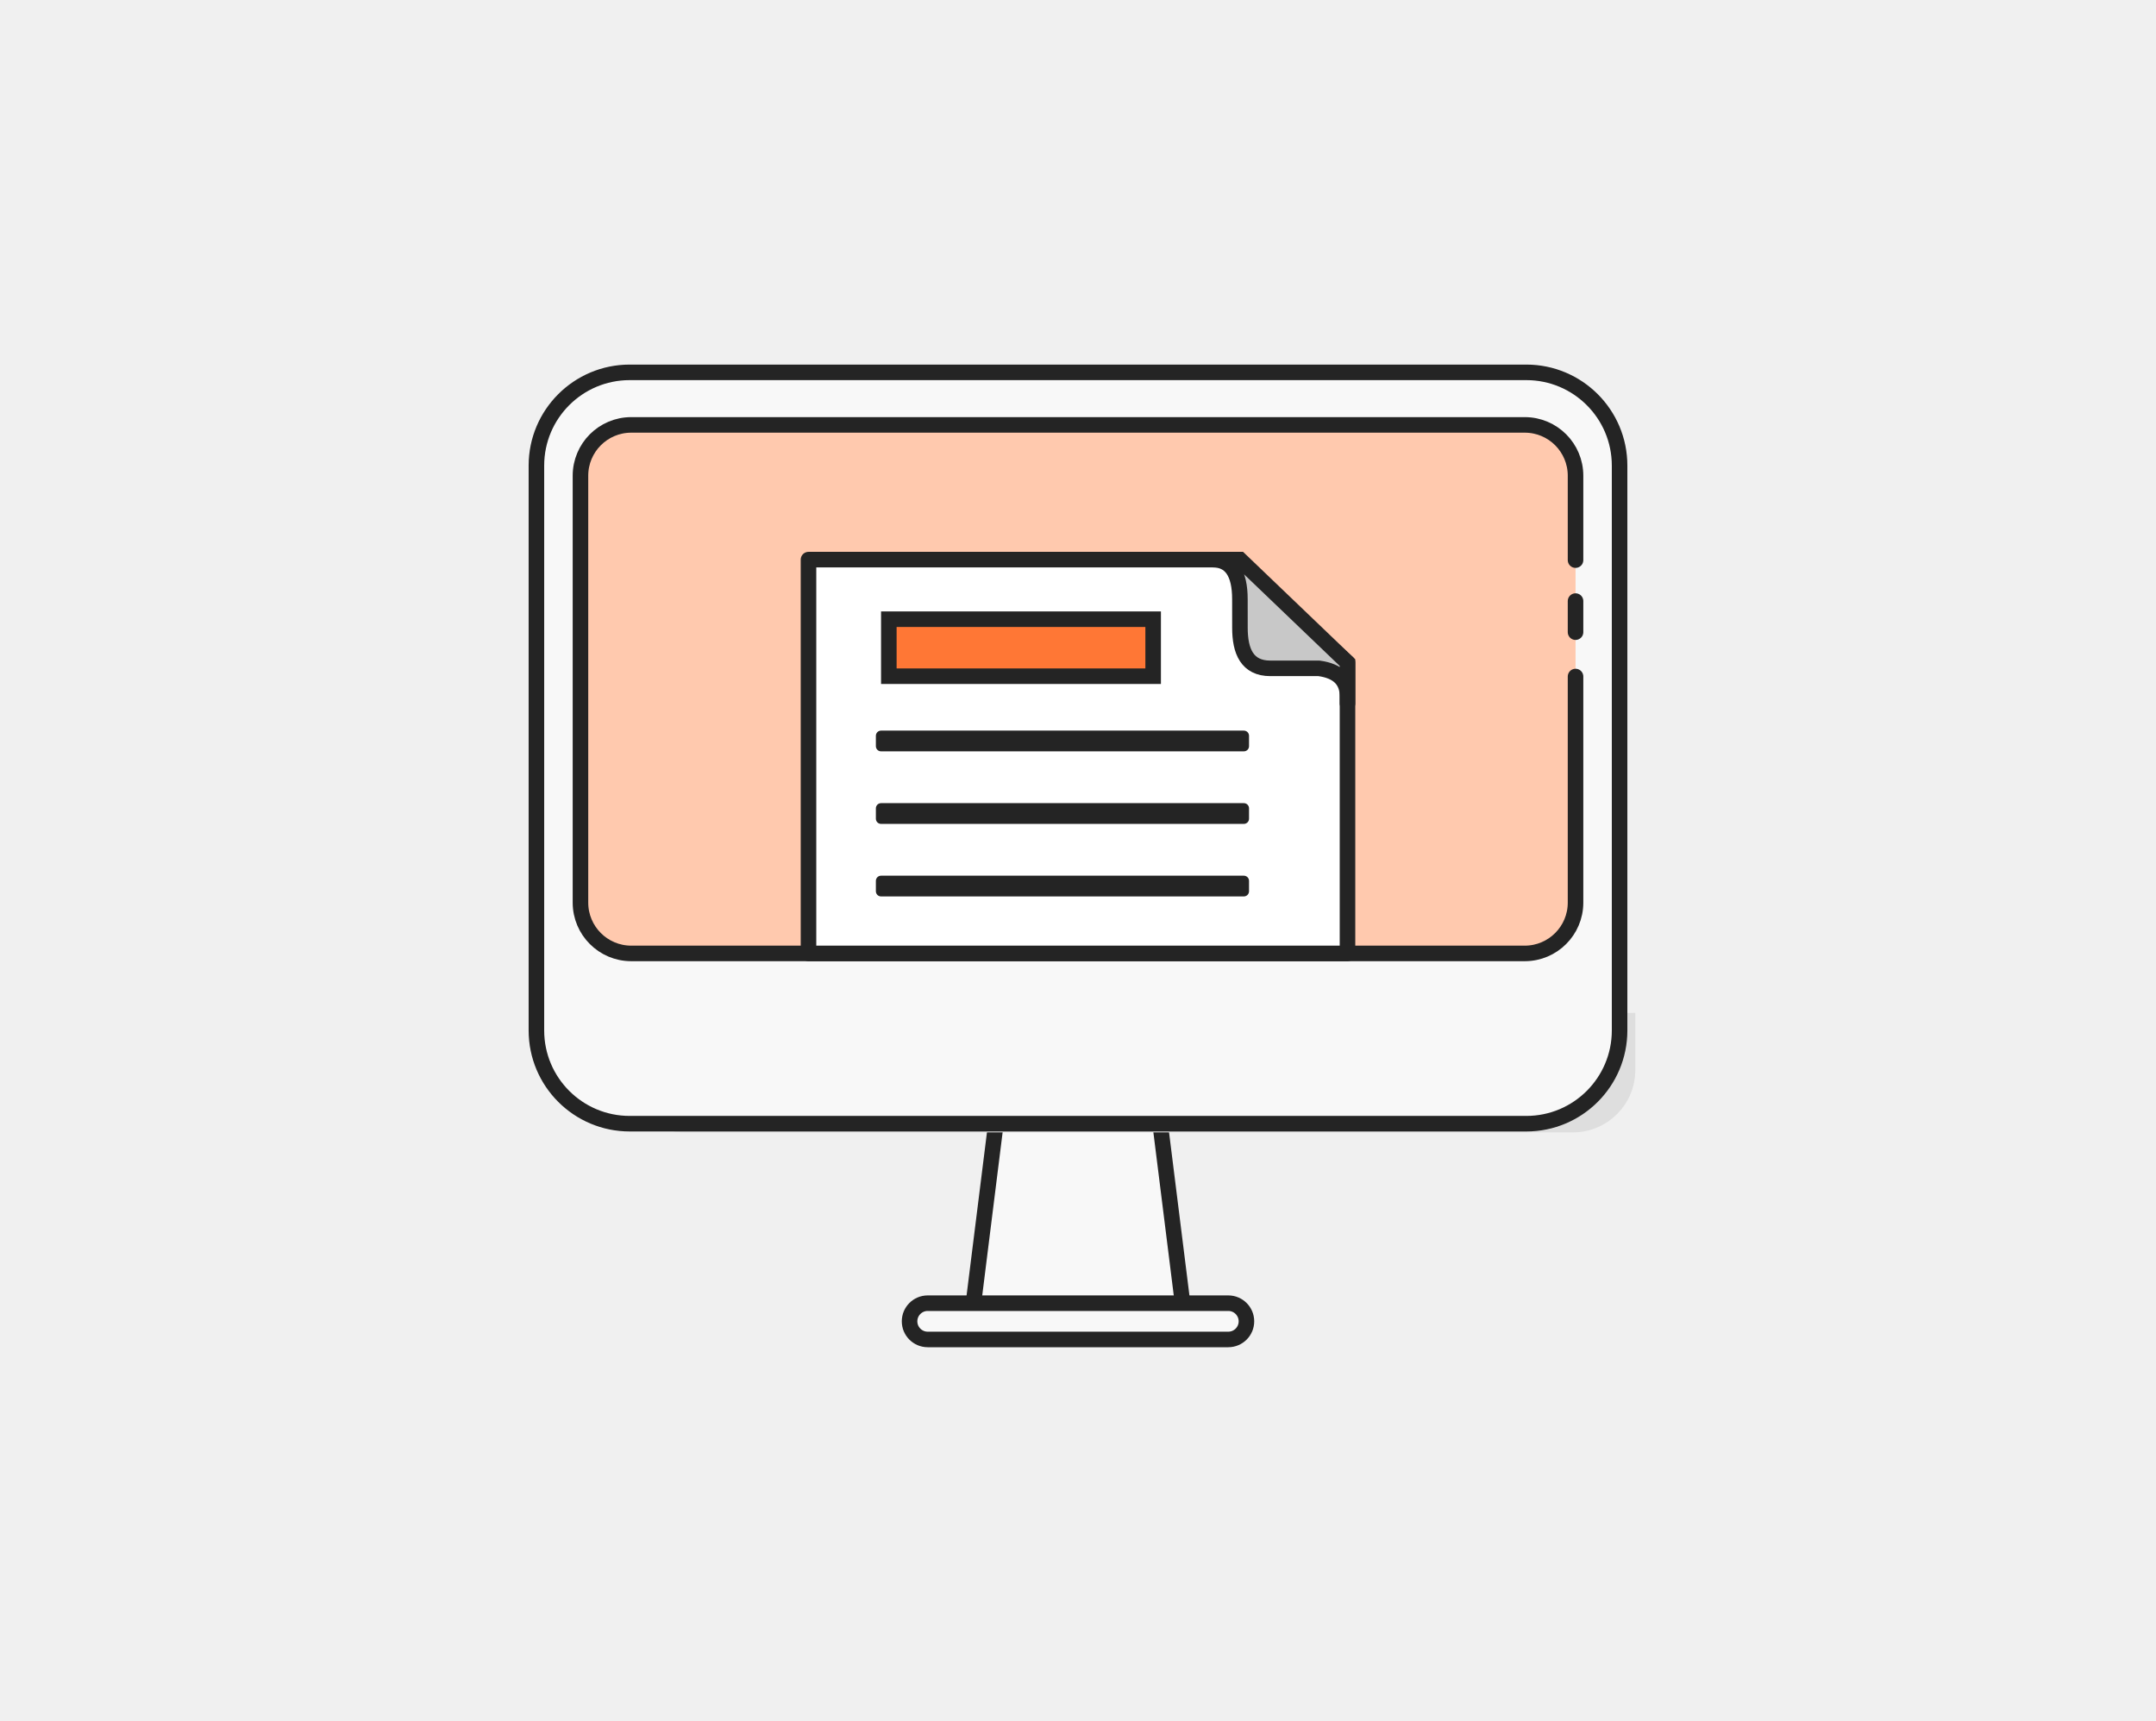
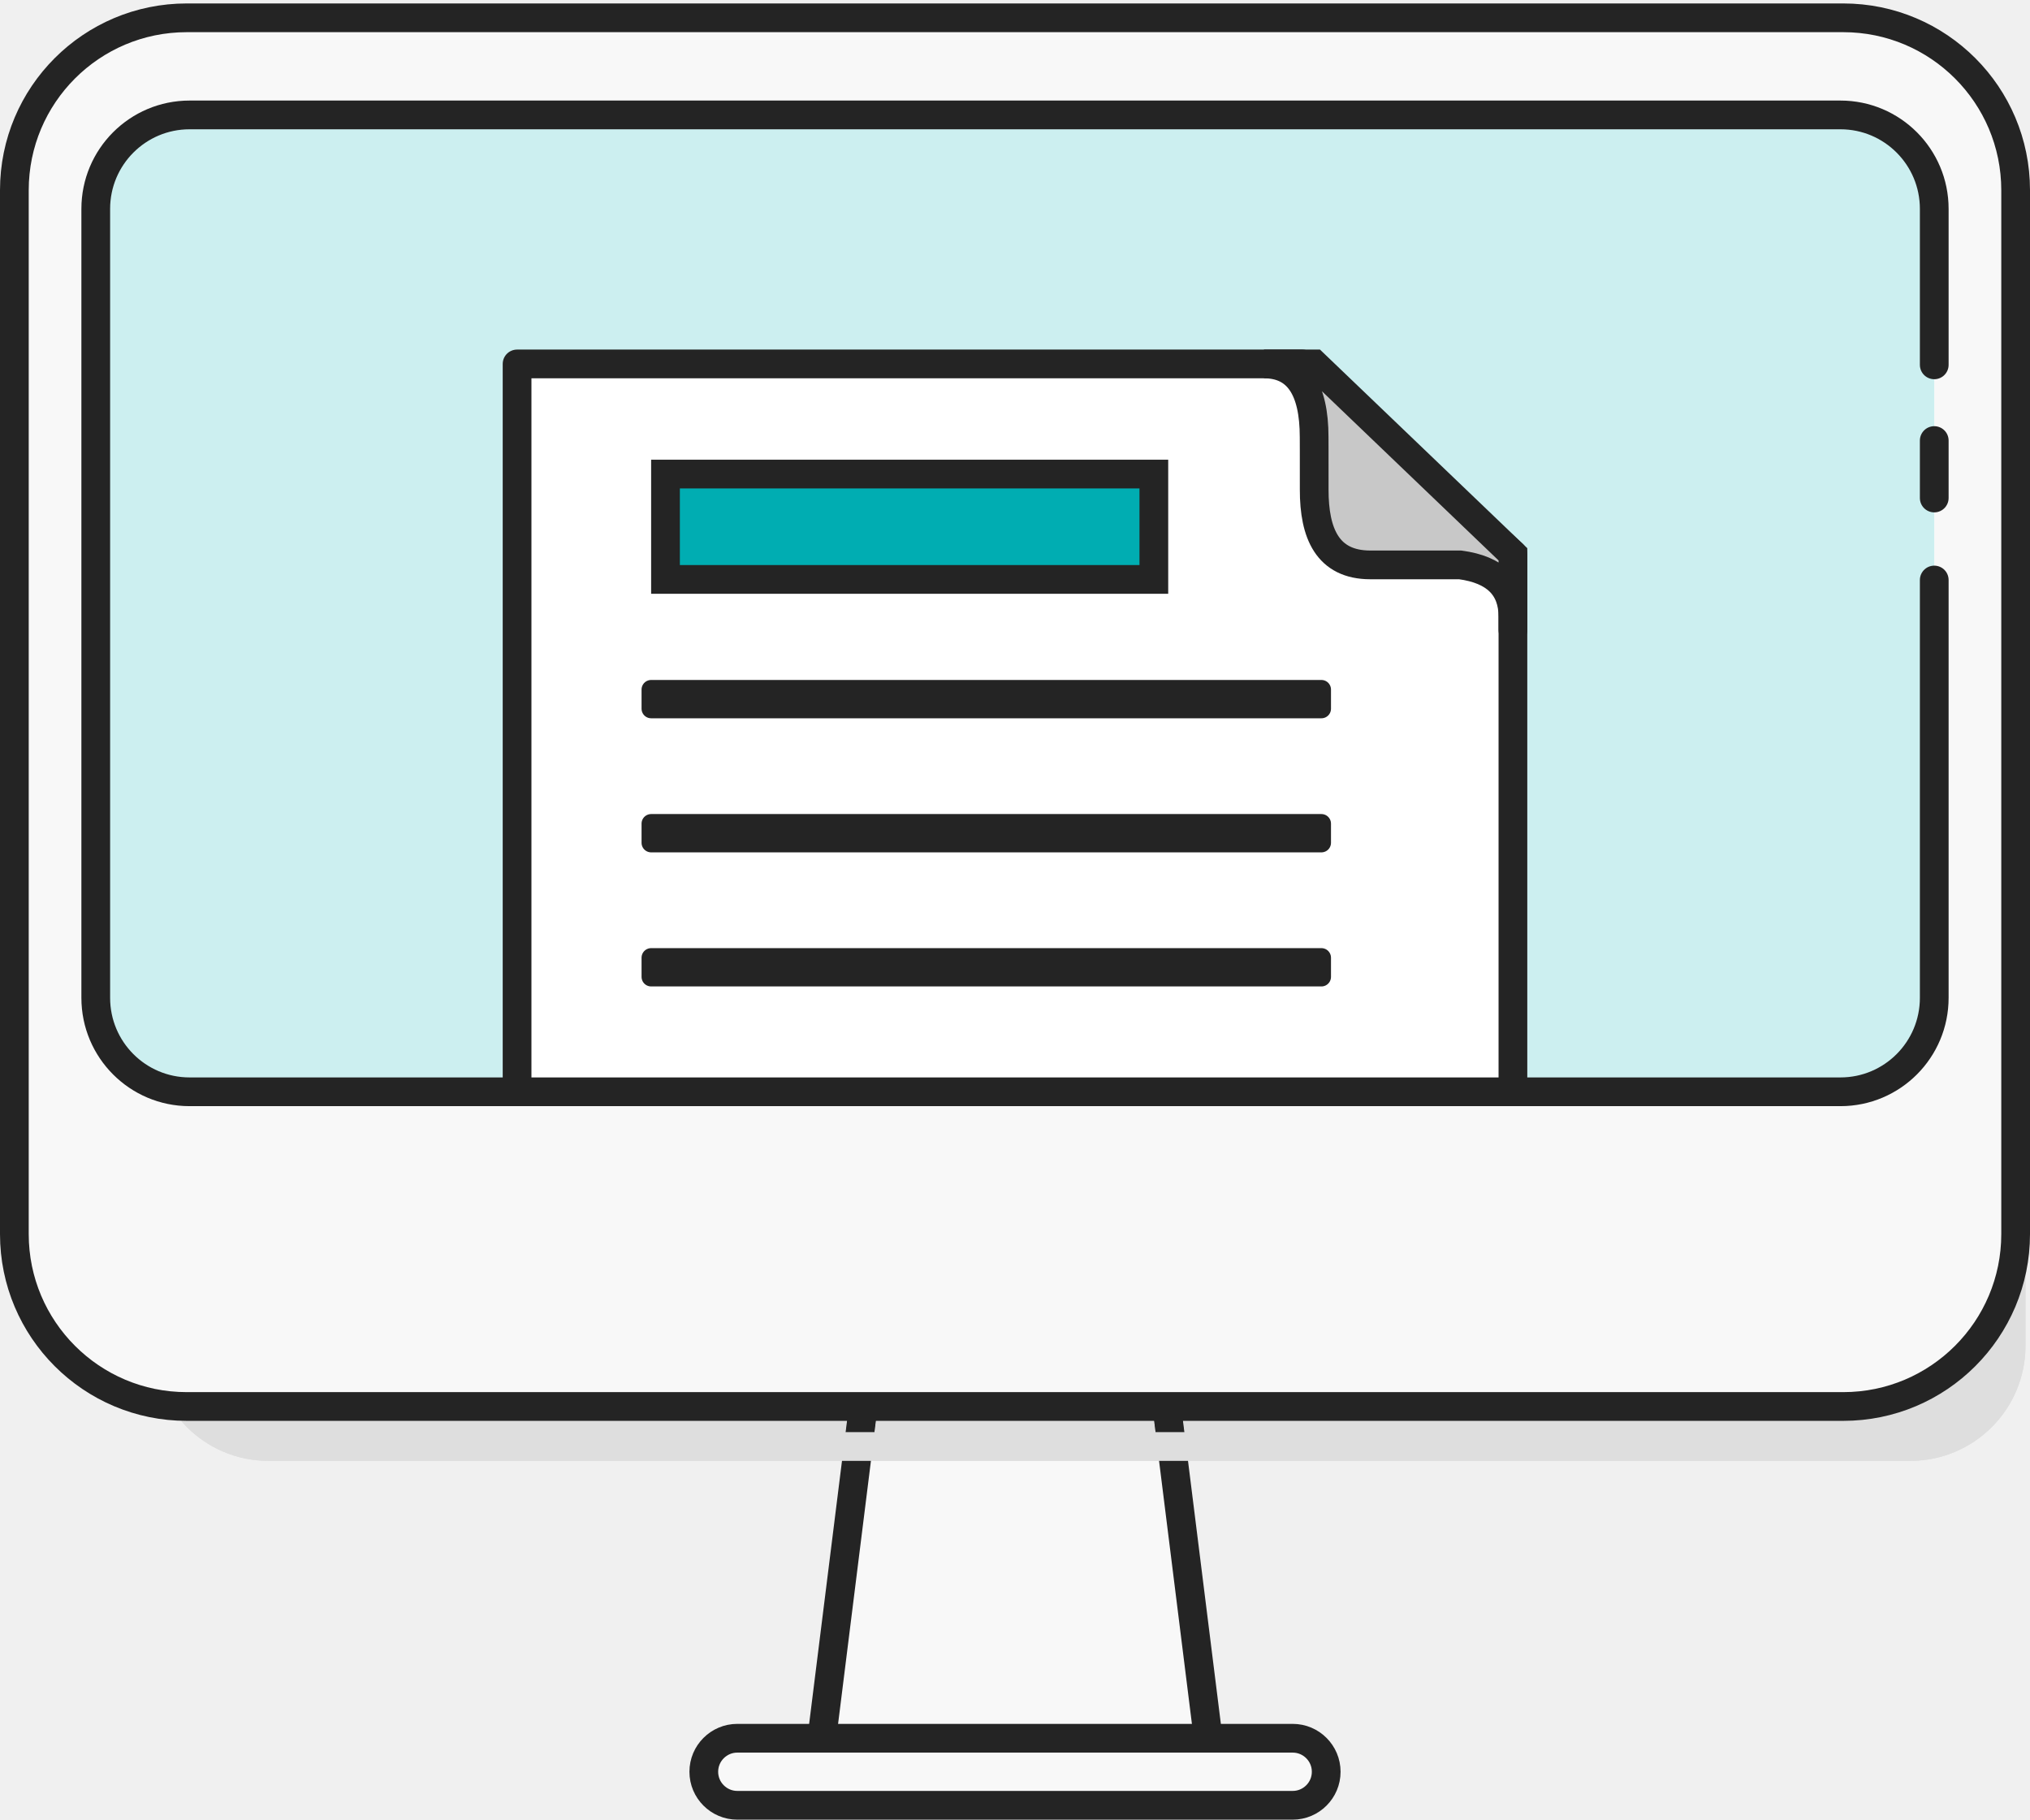
- <svg xmlns="http://www.w3.org/2000/svg" width="208" height="166" viewBox="0 0 208 166">
-   <g fill="none" fill-rule="evenodd" transform="translate(51 35)">
-     <rect width="79.72" height="58.663" x="17.772" y="11.848" fill="#DEDEDE" stroke="#DEDEDE" stroke-width="1.5" rx="4.011" />
-     <path fill="#F8F8F8" stroke="#242424" stroke-width="1.5" d="M63.15,68.75 L42.85,68.75 L45.085,86.637 C45.25,87.955 45.893,89.108 46.826,89.932 C47.759,90.756 48.983,91.25 50.311,91.25 L55.689,91.25 C57.017,91.25 58.241,90.756 59.174,89.932 C60.107,89.108 60.75,87.955 60.915,86.637 L63.15,68.75 Z" transform="rotate(-180 53 80)" />
-     <path fill="#DEDEDE" stroke="#DEDEDE" stroke-width="1.5" d="M48.875,63.488 L9.75,63.488 L9.75,68.253 C9.75,69.707 10.339,71.024 11.292,71.977 C12.245,72.93 13.562,73.519 15.016,73.519 L100.749,73.519 C102.203,73.519 103.52,72.93 104.473,71.977 C105.426,71.024 106.015,69.707 106.015,68.253 L106.015,63.497 L67.369,63.955 C67.3,64.722 67.14,65.145 66.916,65.564 C66.583,66.187 66.094,66.675 65.471,67.009 C64.903,67.312 64.328,67.499 62.882,67.499 L53.14,67.497 C51.875,67.477 51.331,67.295 50.795,67.009 C50.173,66.675 49.684,66.187 49.292,65.451 C49.072,65.009 48.921,64.531 48.875,63.488 Z" />
-     <rect width="104.5" height="72.5" x=".75" y=".93" fill="#F8F8F8" stroke="#242424" stroke-width="1.5" rx="9" />
-     <path fill="#FFC9AE" stroke="#242424" stroke-linecap="round" stroke-linejoin="round" stroke-width="1.5" d="M101,23 L101,26 M101,30.281 L101,52.096 C101,54.804 98.807,57 96.102,57 L9.898,57 C7.193,57 5,54.804 5,52.096 L5,10.904 C5,8.196 7.193,6 9.898,6 L96.102,6 C98.807,6 101,8.196 101,10.904 L101,17.048 L101,19.048" />
-     <g stroke="#242424" transform="translate(27 19)">
-       <g stroke-width="1.5" transform="matrix(1 0 0 -1 0 38)">
-         <polygon fill="#FFF" stroke-linejoin="round" points="0 0 52 0 52 28.061 41 38 0 38" />
-         <path fill="#C8C8C8" d="M52,28.061 L41.623,38 L39,38 C40.748,38 41.621,36.724 41.62,34.172 C41.619,33.802 41.626,33.721 41.623,31.436 C41.619,29.15 42.32,27.508 44.554,27.508 C46.192,27.508 47.757,27.508 49.249,27.508 C51.083,27.261 52,26.356 52,24.794 C52,23.232 52,24.321 52,28.061 Z" />
-       </g>
-       <g transform="translate(7 5)">
-         <rect width="25.5" height="5.5" x=".75" y=".75" fill="#FF7735" stroke-width="1.5" />
-         <rect width="35" height="1" y="26" fill="#F2F2F2" stroke-linejoin="round" />
-         <rect width="35" height="1" y="12" fill="#F2F2F2" stroke-linejoin="round" />
-         <rect width="35" height="1" y="19" fill="#F2F2F2" stroke-linejoin="round" />
+ <svg xmlns="http://www.w3.org/2000/svg" xmlns:xlink="http://www.w3.org/1999/xlink" width="106px" height="95px" viewBox="0 0 106 95" version="1.1">
+   <defs>
+     <path d="M105.765,63.738 L105.765,70.253 C105.765,73.576 103.072,76.269 99.749,76.269 L14.016,76.269 C10.694,76.269 8,73.576 8,70.253 L8,63.738 L48.61,63.738 L48.61,64.241 C48.61,65.498 48.733,66.004 48.964,66.466 L49.012,66.558 C49.274,67.048 49.659,67.433 50.149,67.695 C50.639,67.957 51.126,68.097 52.467,68.097 L52.467,68.097 L61.8,68.097 C63.141,68.097 63.627,67.957 64.118,67.695 C64.608,67.433 64.993,67.048 65.255,66.558 C65.517,66.068 65.656,65.582 65.656,64.241 L65.656,64.241 L65.656,63.738 L105.765,63.738 Z" id="path-1" />
+   </defs>
+   <g id="01_Design" stroke="none" stroke-width="1" fill="none" fill-rule="evenodd">
+     <g id="01_all-services" transform="translate(-667, -968)">
+       <g id="online_verfahren" transform="translate(616, 926)">
+         <g id="Group-8" transform="translate(51, 42)">
+           <rect id="Rectangle" stroke="#DEDEDE" stroke-width="1.5" fill="#DEDEDE" x="17.772" y="11.848" width="79.72" height="58.663" rx="4.011" />
+           <path d="M63.15,68.75 L60.915,86.637 C60.75,87.955 60.107,89.108 59.174,89.932 C58.241,90.756 57.017,91.25 55.689,91.25 L55.689,91.25 L50.311,91.25 C48.983,91.25 47.759,90.756 46.826,89.932 C45.893,89.108 45.25,87.955 45.085,86.637 L45.085,86.637 L42.85,68.75 L63.15,68.75 Z" id="Combined-Shape-Copy-4" stroke="#242424" stroke-width="1.5" fill="#F8F8F8" transform="translate(53, 80) rotate(-180) translate(-53, -80) " />
+           <g id="Combined-Shape">
+             <use fill="#DEDEDE" fill-rule="evenodd" style="mix-blend-mode: darken;" xlink:href="#path-1" />
+             <path stroke="#DEDEDE" stroke-width="1.5" d="M66.404,64.487 L105.015,64.488 L105.015,70.253 C105.015,71.707 104.426,73.024 103.473,73.977 C102.52,74.93 101.203,75.519 99.749,75.519 L99.749,75.519 L14.016,75.519 C12.562,75.519 11.245,74.93 10.292,73.977 C9.339,73.024 8.75,71.707 8.75,70.253 L8.75,70.253 L8.75,64.488 L47.862,64.487 L47.862,64.503 C47.88,65.682 48.023,66.228 48.245,66.701 L48.294,66.802 C48.692,67.55 49.181,68.028 49.795,68.356 C50.332,68.643 50.858,68.827 52.22,68.845 L52.22,68.845 L61.8,68.847 C63.354,68.847 63.906,68.659 64.471,68.356 C65.094,68.023 65.583,67.535 65.916,66.912 C66.203,66.376 66.386,65.851 66.405,64.483 L66.404,64.487 Z" stroke-linejoin="square" />
+           </g>
+           <rect id="Rectangle" stroke="#242424" stroke-width="1.5" fill="#F8F8F8" x="0.75" y="0.93" width="104.5" height="72.5" rx="9" />
+           <path d="M101,23 L101,26 M101,30.281 L101,52.096 C101,54.804 98.807,57 96.102,57 L9.898,57 C7.193,57 5,54.804 5,52.096 L5,10.904 C5,8.196 7.193,6 9.898,6 L96.102,6 C98.807,6 101,8.196 101,10.904 L101,17.048 L101,19.048" id="Shape" stroke="#242424" stroke-width="1.5" fill="#CCEFF0" stroke-linecap="round" stroke-linejoin="round" />
+           <g id="Group-20" transform="translate(27, 19)" stroke="#242424">
+             <g id="Group-5" transform="translate(26, 19) scale(-1, 1) rotate(-180) translate(-26, -19) translate(0, -0)" stroke-width="1.5">
+               <polygon id="Rectangle" fill="#FFFFFF" stroke-linejoin="round" points="-6.35935749e-13 0 52 1.51203494e-11 52 28.061 41 38 -4.79296602e-11 38" />
+               <path d="M52,28.061 L41.623,38 L39,38 C40.748,38 41.621,36.724 41.62,34.172 C41.619,33.802 41.626,33.721 41.623,31.436 C41.619,29.15 42.32,27.508 44.554,27.508 C46.192,27.508 47.757,27.508 49.249,27.508 C51.083,27.261 52,26.356 52,24.794 C52,23.232 52,24.321 52,28.061 Z" id="Path-4" fill="#C8C8C8" />
+             </g>
+             <g id="Group-19" transform="translate(7, 5)">
+               <rect id="Rectangle" stroke-width="1.5" fill="#00ADB2" x="0.75" y="0.75" width="25.5" height="5.5" />
+               <rect id="Rectangle-Copy-23" fill="#F2F2F2" stroke-linejoin="round" x="0" y="26" width="35" height="1" />
+               <rect id="Rectangle-Copy-21" fill="#F2F2F2" stroke-linejoin="round" x="0" y="12" width="35" height="1" />
+               <rect id="Rectangle-Copy-22" fill="#F2F2F2" stroke-linejoin="round" x="0" y="19" width="35" height="1" />
+             </g>
+           </g>
+           <path d="M67.5,90.75 C67.983,90.75 68.421,90.946 68.737,91.263 C69.054,91.579 69.25,92.017 69.25,92.5 C69.25,92.983 69.054,93.421 68.737,93.737 C68.421,94.054 67.983,94.25 67.5,94.25 L67.5,94.25 L38.5,94.25 C38.017,94.25 37.579,94.054 37.263,93.737 C36.946,93.421 36.75,92.983 36.75,92.5 C36.75,92.017 36.946,91.579 37.263,91.263 C37.579,90.946 38.017,90.75 38.5,90.75 L38.5,90.75 Z" id="Combined-Shape" stroke="#242424" stroke-width="1.5" fill="#F8F8F8" transform="translate(53, 92.5) rotate(-360) translate(-53, -92.5) " />
+         </g>
      </g>
    </g>
-     <path fill="#F8F8F8" stroke="#242424" stroke-width="1.5" d="M67.5,90.75 L38.5,90.75 C38.017,90.75 37.579,90.946 37.263,91.263 C36.946,91.579 36.75,92.017 36.75,92.5 C36.75,92.983 36.946,93.421 37.263,93.737 C37.579,94.054 38.017,94.25 38.5,94.25 L67.5,94.25 C67.983,94.25 68.421,94.054 68.737,93.737 C69.054,93.421 69.25,92.983 69.25,92.5 C69.25,92.017 69.054,91.579 68.737,91.263 C68.421,90.946 67.983,90.75 67.5,90.75 Z" />
  </g>
</svg>
